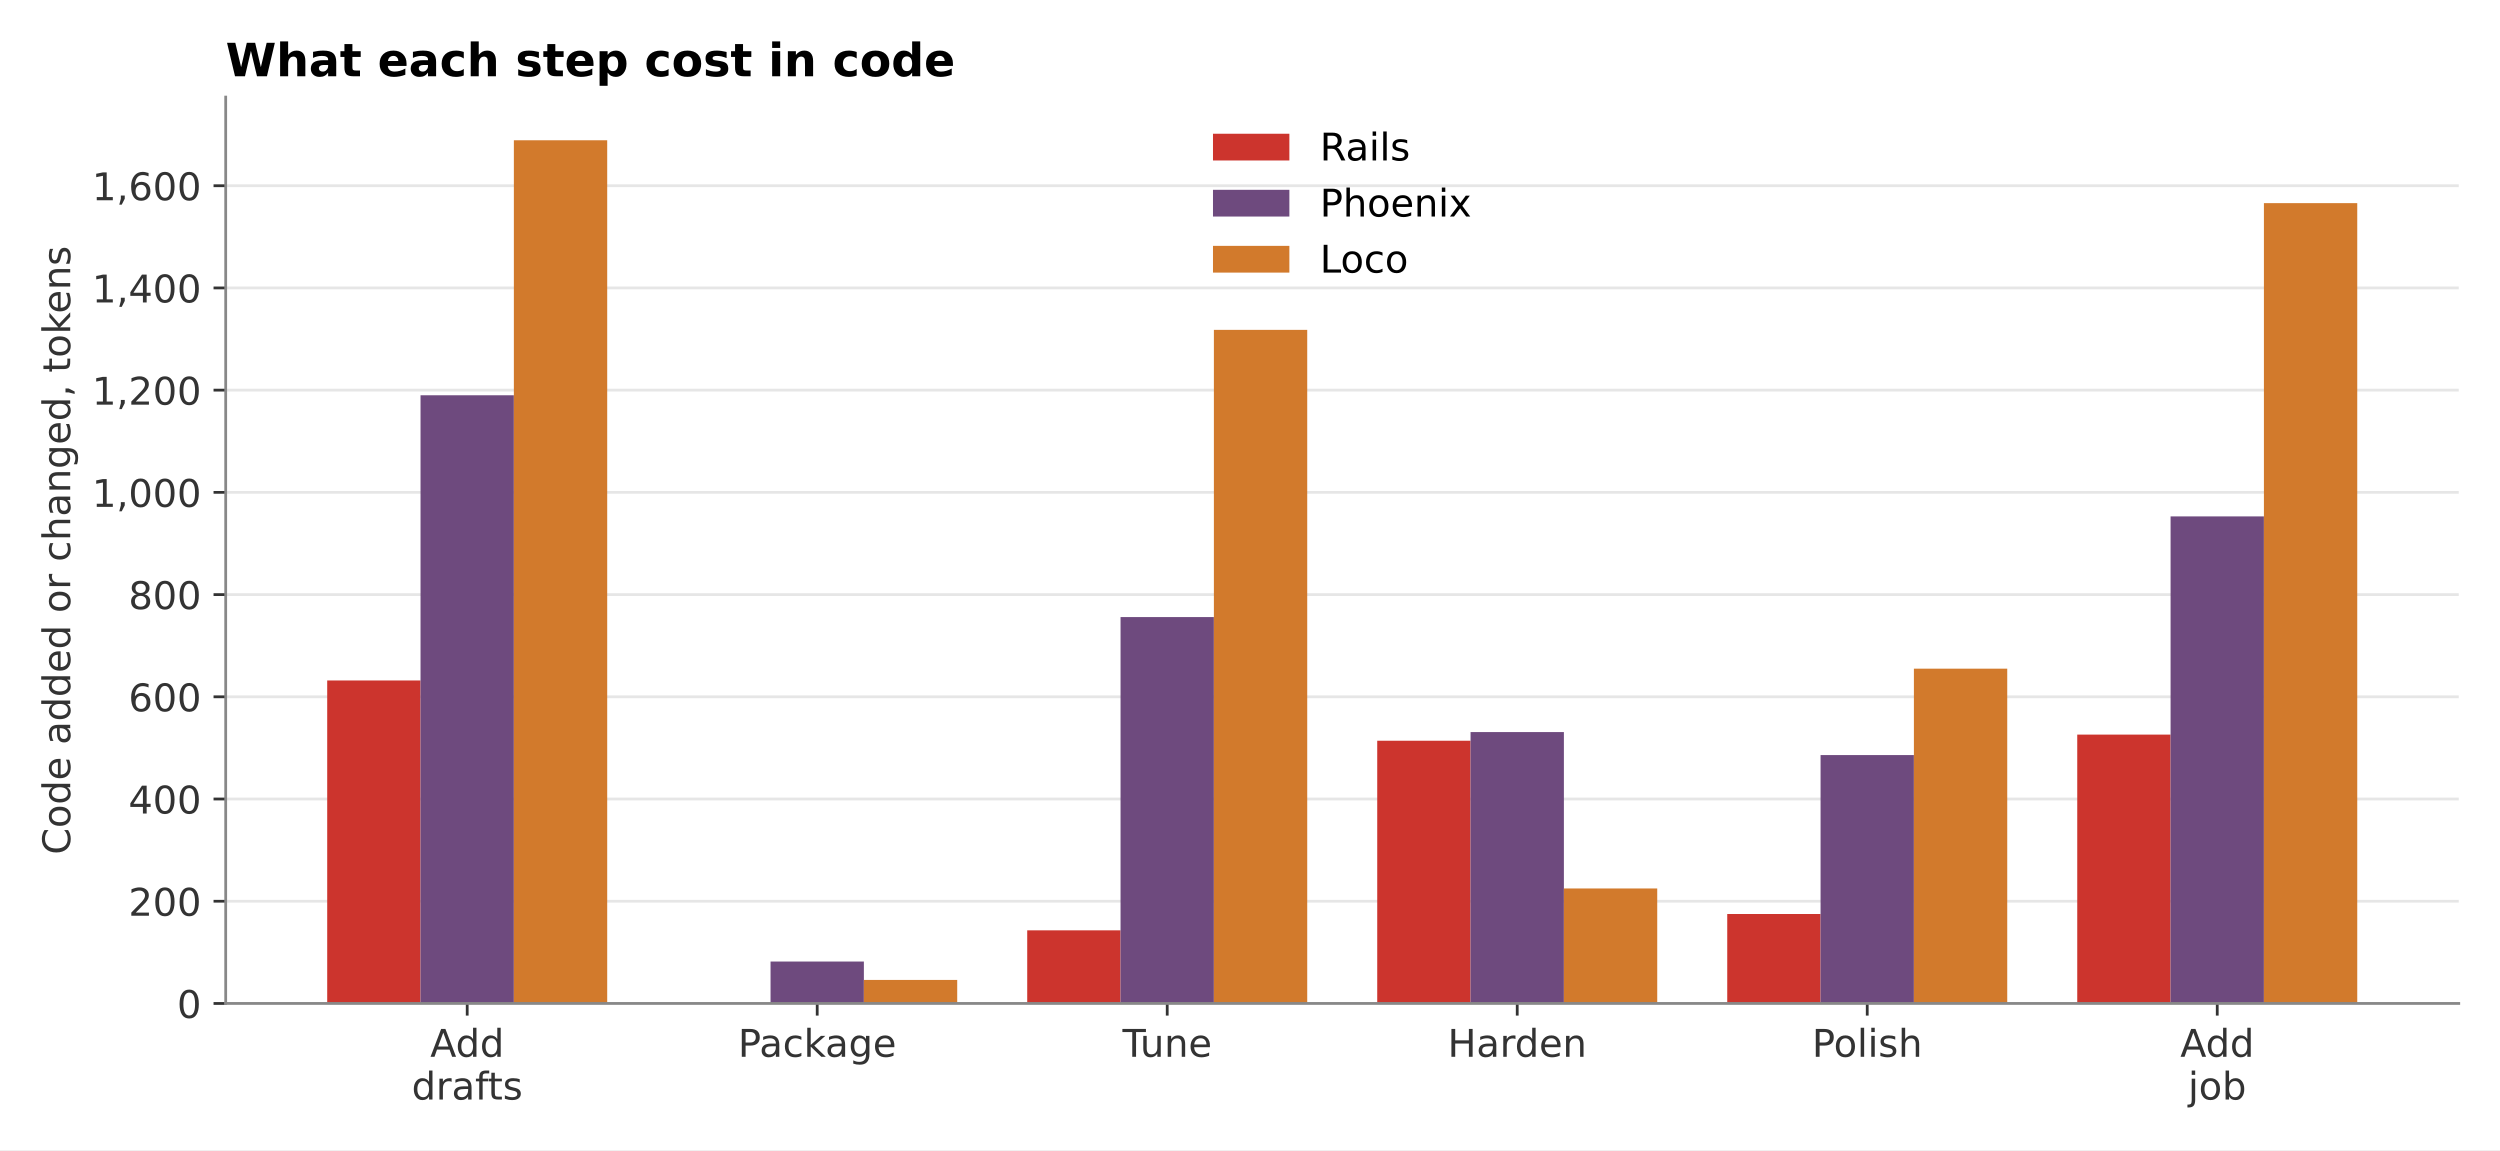
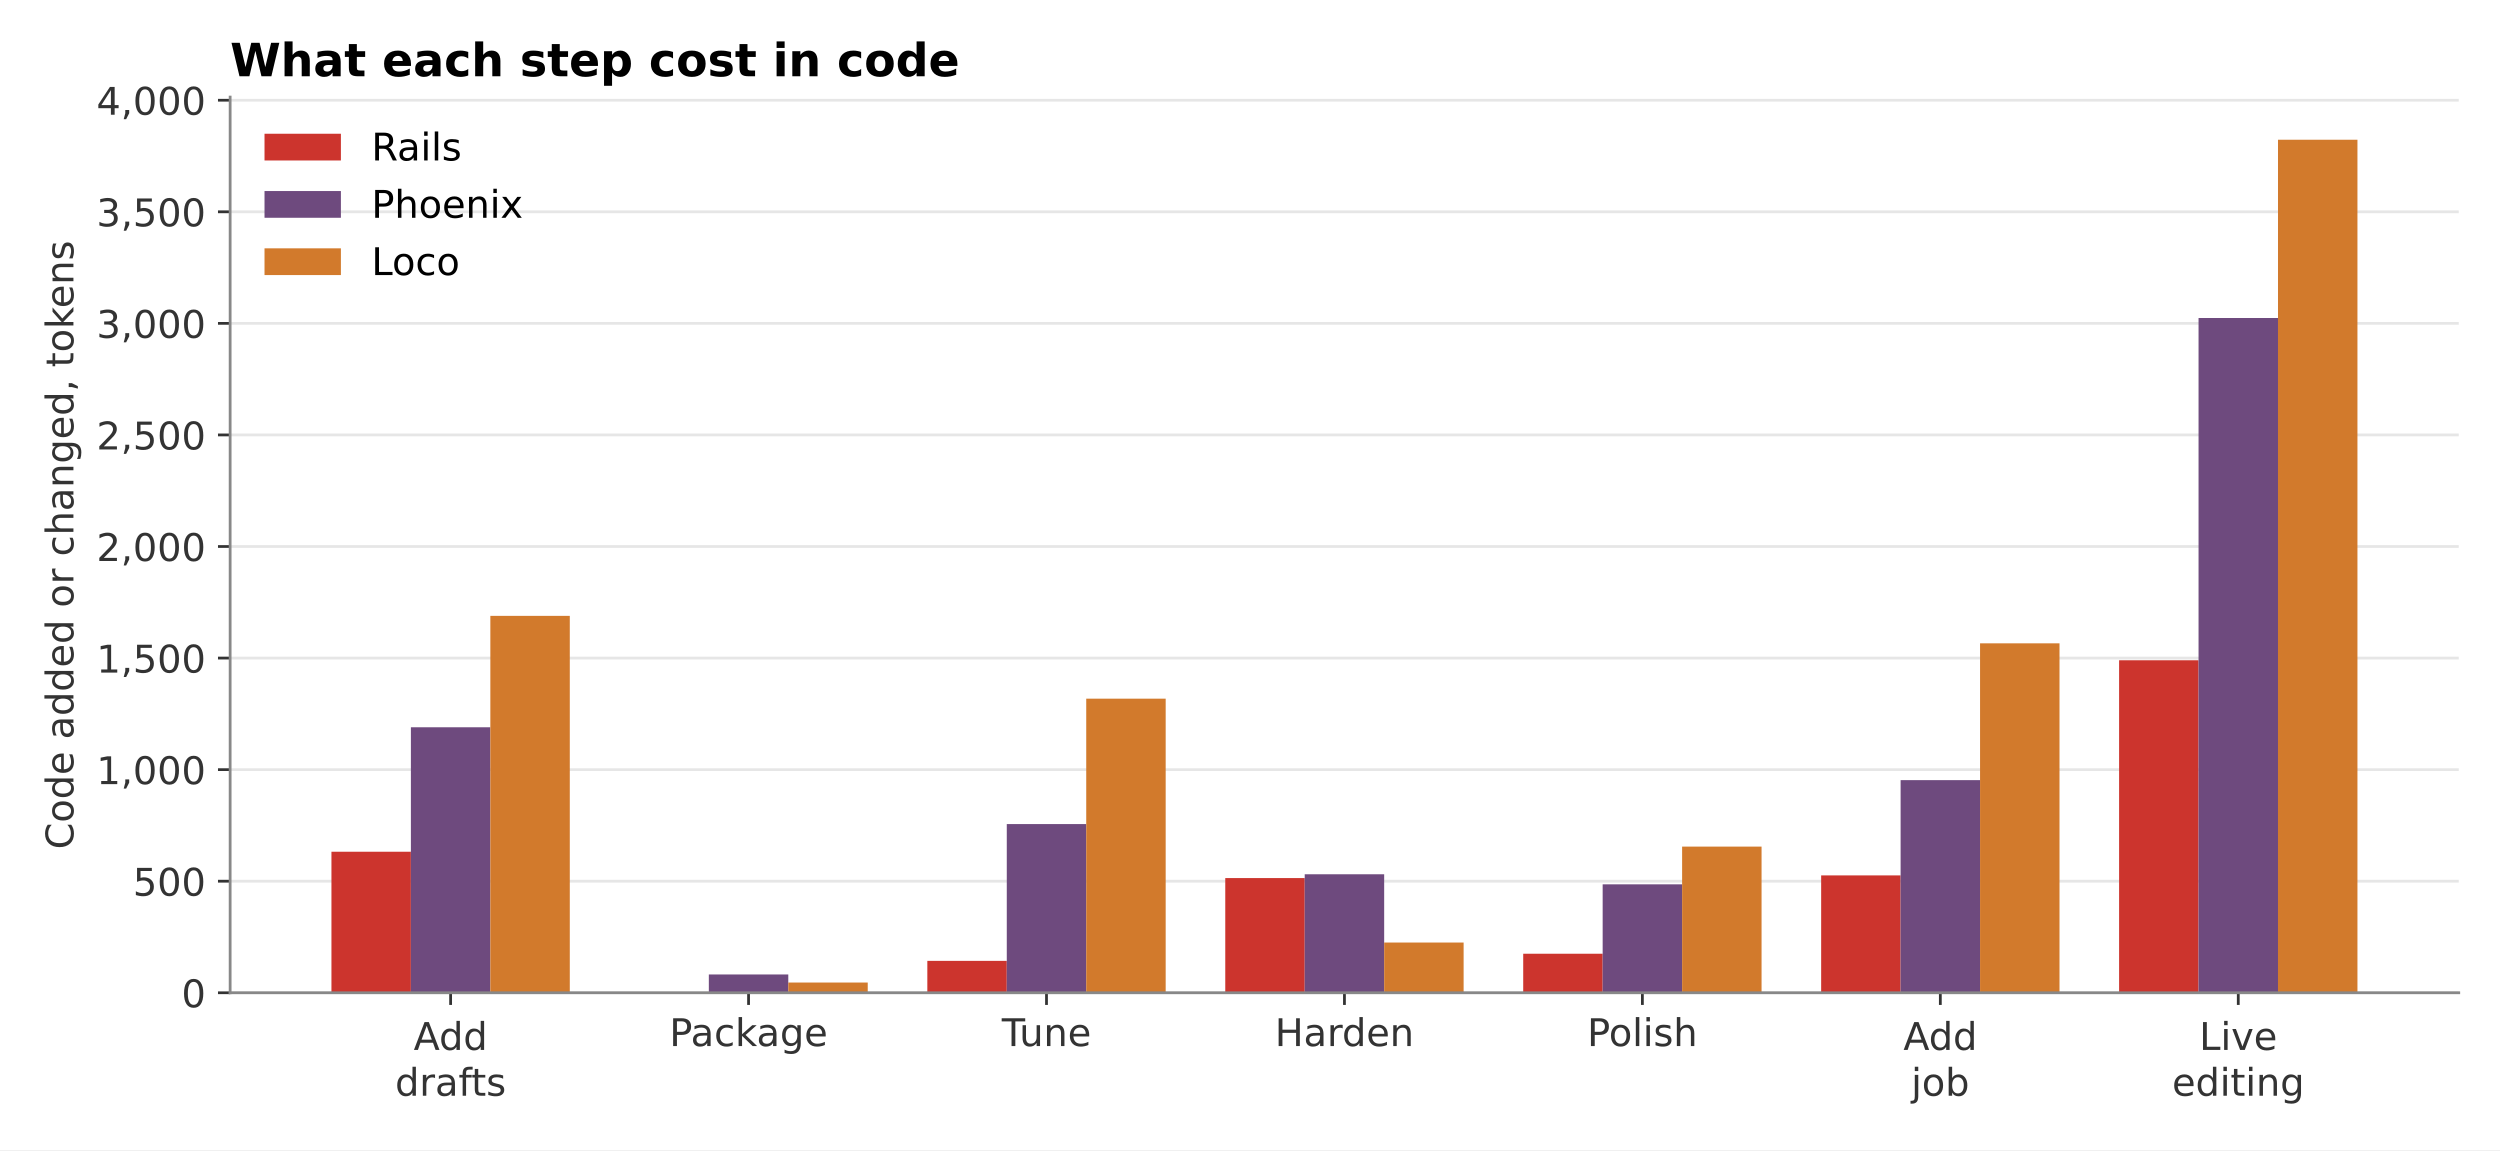
<svg xmlns="http://www.w3.org/2000/svg" xmlns:xlink="http://www.w3.org/1999/xlink" width="720pt" height="331.2pt" viewBox="0 0 720 331.2" version="1.1">
  <defs>
    <style type="text/css">*{stroke-linejoin: round; stroke-linecap: butt}</style>
  </defs>
  <g id="figure_1">
    <g id="patch_1">
-       <path d="M 0 331.2  L 720 331.2  L 720 0  L 0 0  z " style="fill: #ffffff" />
+       <path d="M 0 331.2 L 720 331.2 L 720 0 L 0 0 z " style="fill: #ffffff" />
    </g>
    <g id="axes_1">
      <g id="patch_2">
-         <path d="M 65 288.992  L 708.12 288.992  L 708.12 27.96  L 65 27.96  z " style="fill: #ffffff" />
+         <path d="M 66.28 285.916 L 708.12 285.916 L 708.12 27.96 L 66.28 27.96 z " style="fill: #ffffff" />
      </g>
      <g id="matplotlib.axis_1">
        <g id="xtick_1">
          <g id="line2d_1">
            <defs>
-               <path id="m8cc71c1994" d="M 0 0  L 0 3.5  " style="stroke: #333333; stroke-width: 0.8" />
+               <path id="ma046785db5" d="M 0 0 L 0 3.5 " style="stroke: #333333; stroke-width: 0.8" />
            </defs>
            <g>
-               <use xlink:href="#m8cc71c1994" x="134.554" y="288.992" style="fill: #333333; stroke: #333333; stroke-width: 0.8" />
+               <use xlink:href="#ma046785db5" x="129.778" y="285.916" style="fill: #333333; stroke: #333333; stroke-width: 0.8" />
            </g>
          </g>
          <g id="text_1">
-             <text style="fill: #333333; font: 11px 'DejaVu Sans', 'Bitstream Vera Sans', 'Computer Modern Sans Serif', 'Lucida Grande', 'Verdana', 'Geneva', 'Lucid', 'Arial', 'Helvetica', 'Avant Garde', sans-serif" transform="translate(123.9044 304.3503)">Add</text>
-             <text style="fill: #333333; font: 11px 'DejaVu Sans', 'Bitstream Vera Sans', 'Computer Modern Sans Serif', 'Lucida Grande', 'Verdana', 'Geneva', 'Lucid', 'Arial', 'Helvetica', 'Avant Garde', sans-serif" transform="translate(118.5694 316.6679)">drafts</text>
+             <text style="font-size: 11px; font-family: 'DejaVu Sans', 'Bitstream Vera Sans', 'Computer Modern Sans Serif', 'Lucida Grande', 'Verdana', 'Geneva', 'Lucid', 'Arial', 'Helvetica', 'Avant Garde', sans-serif; fill: #333333" transform="translate(119.1282 302.3751)">Add</text>
+             <text style="font-size: 11px; font-family: 'DejaVu Sans', 'Bitstream Vera Sans', 'Computer Modern Sans Serif', 'Lucida Grande', 'Verdana', 'Geneva', 'Lucid', 'Arial', 'Helvetica', 'Avant Garde', sans-serif; fill: #333333" transform="translate(113.7932 315.5781)">drafts</text>
          </g>
        </g>
        <g id="xtick_2">
          <g id="line2d_2">
            <g>
-               <use xlink:href="#m8cc71c1994" x="235.356" y="288.992" style="fill: #333333; stroke: #333333; stroke-width: 0.8" />
+               <use xlink:href="#ma046785db5" x="215.585" y="285.916" style="fill: #333333; stroke: #333333; stroke-width: 0.8" />
            </g>
          </g>
          <g id="text_2">
-             <text style="fill: #333333; font: 11px 'DejaVu Sans', 'Bitstream Vera Sans', 'Computer Modern Sans Serif', 'Lucida Grande', 'Verdana', 'Geneva', 'Lucid', 'Arial', 'Helvetica', 'Avant Garde', sans-serif; text-anchor: middle" x="235.356" y="304.35" transform="rotate(-0 235.3562 304.3503)">Package</text>
+             <text style="font-size: 11px; font-family: 'DejaVu Sans', 'Bitstream Vera Sans', 'Computer Modern Sans Serif', 'Lucida Grande', 'Verdana', 'Geneva', 'Lucid', 'Arial', 'Helvetica', 'Avant Garde', sans-serif; text-anchor: middle; fill: #333333" x="215.585" y="301.274" transform="rotate(-0 215.585 301.274)">Package</text>
          </g>
        </g>
        <g id="xtick_3">
          <g id="line2d_3">
            <g>
-               <use xlink:href="#m8cc71c1994" x="336.159" y="288.992" style="fill: #333333; stroke: #333333; stroke-width: 0.8" />
+               <use xlink:href="#ma046785db5" x="301.393" y="285.916" style="fill: #333333; stroke: #333333; stroke-width: 0.8" />
            </g>
          </g>
          <g id="text_3">
-             <text style="fill: #333333; font: 11px 'DejaVu Sans', 'Bitstream Vera Sans', 'Computer Modern Sans Serif', 'Lucida Grande', 'Verdana', 'Geneva', 'Lucid', 'Arial', 'Helvetica', 'Avant Garde', sans-serif; text-anchor: middle" x="336.159" y="304.35" transform="rotate(-0 336.1587 304.3503)">Tune</text>
+             <text style="font-size: 11px; font-family: 'DejaVu Sans', 'Bitstream Vera Sans', 'Computer Modern Sans Serif', 'Lucida Grande', 'Verdana', 'Geneva', 'Lucid', 'Arial', 'Helvetica', 'Avant Garde', sans-serif; text-anchor: middle; fill: #333333" x="301.393" y="301.273" transform="rotate(-0 301.3925 301.2731)">Tune</text>
          </g>
        </g>
        <g id="xtick_4">
          <g id="line2d_4">
            <g>
-               <use xlink:href="#m8cc71c1994" x="436.961" y="288.992" style="fill: #333333; stroke: #333333; stroke-width: 0.8" />
+               <use xlink:href="#ma046785db5" x="387.2" y="285.916" style="fill: #333333; stroke: #333333; stroke-width: 0.8" />
            </g>
          </g>
          <g id="text_4">
-             <text style="fill: #333333; font: 11px 'DejaVu Sans', 'Bitstream Vera Sans', 'Computer Modern Sans Serif', 'Lucida Grande', 'Verdana', 'Geneva', 'Lucid', 'Arial', 'Helvetica', 'Avant Garde', sans-serif; text-anchor: middle" x="436.961" y="304.35" transform="rotate(-0 436.9613 304.3503)">Harden</text>
+             <text style="font-size: 11px; font-family: 'DejaVu Sans', 'Bitstream Vera Sans', 'Computer Modern Sans Serif', 'Lucida Grande', 'Verdana', 'Geneva', 'Lucid', 'Arial', 'Helvetica', 'Avant Garde', sans-serif; text-anchor: middle; fill: #333333" x="387.2" y="301.274" transform="rotate(-0 387.2 301.274)">Harden</text>
          </g>
        </g>
        <g id="xtick_5">
          <g id="line2d_5">
            <g>
-               <use xlink:href="#m8cc71c1994" x="537.764" y="288.992" style="fill: #333333; stroke: #333333; stroke-width: 0.8" />
+               <use xlink:href="#ma046785db5" x="473.007" y="285.916" style="fill: #333333; stroke: #333333; stroke-width: 0.8" />
            </g>
          </g>
          <g id="text_5">
-             <text style="fill: #333333; font: 11px 'DejaVu Sans', 'Bitstream Vera Sans', 'Computer Modern Sans Serif', 'Lucida Grande', 'Verdana', 'Geneva', 'Lucid', 'Arial', 'Helvetica', 'Avant Garde', sans-serif; text-anchor: middle" x="537.764" y="304.35" transform="rotate(-0 537.7638 304.3503)">Polish</text>
+             <text style="font-size: 11px; font-family: 'DejaVu Sans', 'Bitstream Vera Sans', 'Computer Modern Sans Serif', 'Lucida Grande', 'Verdana', 'Geneva', 'Lucid', 'Arial', 'Helvetica', 'Avant Garde', sans-serif; text-anchor: middle; fill: #333333" x="473.007" y="301.274" transform="rotate(-0 473.0075 301.274)">Polish</text>
          </g>
        </g>
        <g id="xtick_6">
          <g id="line2d_6">
            <g>
-               <use xlink:href="#m8cc71c1994" x="638.566" y="288.992" style="fill: #333333; stroke: #333333; stroke-width: 0.8" />
+               <use xlink:href="#ma046785db5" x="558.815" y="285.916" style="fill: #333333; stroke: #333333; stroke-width: 0.8" />
            </g>
          </g>
          <g id="text_6">
-             <text style="fill: #333333; font: 11px 'DejaVu Sans', 'Bitstream Vera Sans', 'Computer Modern Sans Serif', 'Lucida Grande', 'Verdana', 'Geneva', 'Lucid', 'Arial', 'Helvetica', 'Avant Garde', sans-serif" transform="translate(627.9169 304.3503)">Add</text>
-             <text style="fill: #333333; font: 11px 'DejaVu Sans', 'Bitstream Vera Sans', 'Computer Modern Sans Serif', 'Lucida Grande', 'Verdana', 'Geneva', 'Lucid', 'Arial', 'Helvetica', 'Avant Garde', sans-serif" transform="translate(630.1813 316.6679)">job</text>
+             <text style="font-size: 11px; font-family: 'DejaVu Sans', 'Bitstream Vera Sans', 'Computer Modern Sans Serif', 'Lucida Grande', 'Verdana', 'Geneva', 'Lucid', 'Arial', 'Helvetica', 'Avant Garde', sans-serif; fill: #333333" transform="translate(548.1656 302.3751)">Add</text>
+             <text style="font-size: 11px; font-family: 'DejaVu Sans', 'Bitstream Vera Sans', 'Computer Modern Sans Serif', 'Lucida Grande', 'Verdana', 'Geneva', 'Lucid', 'Arial', 'Helvetica', 'Avant Garde', sans-serif; fill: #333333" transform="translate(550.4301 315.5781)">job</text>
+           </g>
+         </g>
+         <g id="xtick_7">
+           <g id="line2d_7">
+             <g>
+               <use xlink:href="#ma046785db5" x="644.622" y="285.916" style="fill: #333333; stroke: #333333; stroke-width: 0.8" />
+             </g>
+           </g>
+           <g id="text_7">
+             <text style="font-size: 11px; font-family: 'DejaVu Sans', 'Bitstream Vera Sans', 'Computer Modern Sans Serif', 'Lucida Grande', 'Verdana', 'Geneva', 'Lucid', 'Arial', 'Helvetica', 'Avant Garde', sans-serif; fill: #333333" transform="translate(633.3904 302.3751)">Live</text>
+             <text style="font-size: 11px; font-family: 'DejaVu Sans', 'Bitstream Vera Sans', 'Computer Modern Sans Serif', 'Lucida Grande', 'Verdana', 'Geneva', 'Lucid', 'Arial', 'Helvetica', 'Avant Garde', sans-serif; fill: #333333" transform="translate(625.5572 315.5781)">editing</text>
          </g>
        </g>
      </g>
      <g id="matplotlib.axis_2">
        <g id="ytick_1">
-           <g id="line2d_7">
-             <path d="M 65 288.992  L 708.12 288.992  " clip-path="url(#pc953ee6c67)" style="fill: none; stroke: #e6e6e6; stroke-width: 0.8; stroke-linecap: square" />
-           </g>
          <g id="line2d_8">
+             <path d="M 66.28 285.916 L 708.12 285.916 " clip-path="url(#pdd72dc19b9)" style="fill: none; stroke: #e6e6e6; stroke-width: 0.8; stroke-linecap: square" />
+           </g>
+           <g id="line2d_9">
            <defs>
-               <path id="m9f39d04524" d="M 0 0  L -3.5 0  " style="stroke: #333333; stroke-width: 0.8" />
+               <path id="mb6bbc221ef" d="M 0 0 L -3.5 0 " style="stroke: #333333; stroke-width: 0.8" />
            </defs>
            <g>
-               <use xlink:href="#m9f39d04524" x="65" y="288.992" style="fill: #333333; stroke: #333333; stroke-width: 0.8" />
-             </g>
-           </g>
-           <g id="text_7">
-             <text style="fill: #333333; font: 11px 'DejaVu Sans', 'Bitstream Vera Sans', 'Computer Modern Sans Serif', 'Lucida Grande', 'Verdana', 'Geneva', 'Lucid', 'Arial', 'Helvetica', 'Avant Garde', sans-serif; text-anchor: end" x="58" y="293.171" transform="rotate(-0 58 293.1711)">0</text>
+               <use xlink:href="#mb6bbc221ef" x="66.28" y="285.916" style="fill: #333333; stroke: #333333; stroke-width: 0.8" />
+             </g>
+           </g>
+           <g id="text_8">
+             <text style="font-size: 11px; font-family: 'DejaVu Sans', 'Bitstream Vera Sans', 'Computer Modern Sans Serif', 'Lucida Grande', 'Verdana', 'Geneva', 'Lucid', 'Arial', 'Helvetica', 'Avant Garde', sans-serif; text-anchor: end; fill: #333333" x="59.28" y="290.094" transform="rotate(-0 59.28 290.0944)">0</text>
          </g>
        </g>
        <g id="ytick_2">
-           <g id="line2d_9">
-             <path d="M 65 259.554  L 708.12 259.554  " clip-path="url(#pc953ee6c67)" style="fill: none; stroke: #e6e6e6; stroke-width: 0.8; stroke-linecap: square" />
-           </g>
          <g id="line2d_10">
-             <g>
-               <use xlink:href="#m9f39d04524" x="65" y="259.554" style="fill: #333333; stroke: #333333; stroke-width: 0.8" />
-             </g>
-           </g>
-           <g id="text_8">
-             <text style="fill: #333333; font: 11px 'DejaVu Sans', 'Bitstream Vera Sans', 'Computer Modern Sans Serif', 'Lucida Grande', 'Verdana', 'Geneva', 'Lucid', 'Arial', 'Helvetica', 'Avant Garde', sans-serif; text-anchor: end" x="58" y="263.733" transform="rotate(-0 58 263.7334)">200</text>
+             <path d="M 66.28 253.785 L 708.12 253.785 " clip-path="url(#pdd72dc19b9)" style="fill: none; stroke: #e6e6e6; stroke-width: 0.8; stroke-linecap: square" />
+           </g>
+           <g id="line2d_11">
+             <g>
+               <use xlink:href="#mb6bbc221ef" x="66.28" y="253.785" style="fill: #333333; stroke: #333333; stroke-width: 0.8" />
+             </g>
+           </g>
+           <g id="text_9">
+             <text style="font-size: 11px; font-family: 'DejaVu Sans', 'Bitstream Vera Sans', 'Computer Modern Sans Serif', 'Lucida Grande', 'Verdana', 'Geneva', 'Lucid', 'Arial', 'Helvetica', 'Avant Garde', sans-serif; text-anchor: end; fill: #333333" x="59.28" y="257.964" transform="rotate(-0 59.28 257.9636)">500</text>
          </g>
        </g>
        <g id="ytick_3">
-           <g id="line2d_11">
-             <path d="M 65 230.116  L 708.12 230.116  " clip-path="url(#pc953ee6c67)" style="fill: none; stroke: #e6e6e6; stroke-width: 0.8; stroke-linecap: square" />
-           </g>
          <g id="line2d_12">
-             <g>
-               <use xlink:href="#m9f39d04524" x="65" y="230.116" style="fill: #333333; stroke: #333333; stroke-width: 0.8" />
-             </g>
-           </g>
-           <g id="text_9">
-             <text style="fill: #333333; font: 11px 'DejaVu Sans', 'Bitstream Vera Sans', 'Computer Modern Sans Serif', 'Lucida Grande', 'Verdana', 'Geneva', 'Lucid', 'Arial', 'Helvetica', 'Avant Garde', sans-serif; text-anchor: end" x="58" y="234.296" transform="rotate(-0 58 234.2956)">400</text>
+             <path d="M 66.28 221.654 L 708.12 221.654 " clip-path="url(#pdd72dc19b9)" style="fill: none; stroke: #e6e6e6; stroke-width: 0.8; stroke-linecap: square" />
+           </g>
+           <g id="line2d_13">
+             <g>
+               <use xlink:href="#mb6bbc221ef" x="66.28" y="221.654" style="fill: #333333; stroke: #333333; stroke-width: 0.8" />
+             </g>
+           </g>
+           <g id="text_10">
+             <text style="font-size: 11px; font-family: 'DejaVu Sans', 'Bitstream Vera Sans', 'Computer Modern Sans Serif', 'Lucida Grande', 'Verdana', 'Geneva', 'Lucid', 'Arial', 'Helvetica', 'Avant Garde', sans-serif; text-anchor: end; fill: #333333" x="59.28" y="225.833" transform="rotate(-0 59.28 225.8328)">1,000</text>
          </g>
        </g>
        <g id="ytick_4">
-           <g id="line2d_13">
-             <path d="M 65 200.679  L 708.12 200.679  " clip-path="url(#pc953ee6c67)" style="fill: none; stroke: #e6e6e6; stroke-width: 0.8; stroke-linecap: square" />
-           </g>
          <g id="line2d_14">
-             <g>
-               <use xlink:href="#m9f39d04524" x="65" y="200.679" style="fill: #333333; stroke: #333333; stroke-width: 0.8" />
-             </g>
-           </g>
-           <g id="text_10">
-             <text style="fill: #333333; font: 11px 'DejaVu Sans', 'Bitstream Vera Sans', 'Computer Modern Sans Serif', 'Lucida Grande', 'Verdana', 'Geneva', 'Lucid', 'Arial', 'Helvetica', 'Avant Garde', sans-serif; text-anchor: end" x="58" y="204.858" transform="rotate(-0 58 204.8579)">600</text>
+             <path d="M 66.28 189.523 L 708.12 189.523 " clip-path="url(#pdd72dc19b9)" style="fill: none; stroke: #e6e6e6; stroke-width: 0.8; stroke-linecap: square" />
+           </g>
+           <g id="line2d_15">
+             <g>
+               <use xlink:href="#mb6bbc221ef" x="66.28" y="189.523" style="fill: #333333; stroke: #333333; stroke-width: 0.8" />
+             </g>
+           </g>
+           <g id="text_11">
+             <text style="font-size: 11px; font-family: 'DejaVu Sans', 'Bitstream Vera Sans', 'Computer Modern Sans Serif', 'Lucida Grande', 'Verdana', 'Geneva', 'Lucid', 'Arial', 'Helvetica', 'Avant Garde', sans-serif; text-anchor: end; fill: #333333" x="59.28" y="193.702" transform="rotate(-0 59.28 193.702)">1,500</text>
          </g>
        </g>
        <g id="ytick_5">
-           <g id="line2d_15">
-             <path d="M 65 171.241  L 708.12 171.241  " clip-path="url(#pc953ee6c67)" style="fill: none; stroke: #e6e6e6; stroke-width: 0.8; stroke-linecap: square" />
-           </g>
          <g id="line2d_16">
-             <g>
-               <use xlink:href="#m9f39d04524" x="65" y="171.241" style="fill: #333333; stroke: #333333; stroke-width: 0.8" />
-             </g>
-           </g>
-           <g id="text_11">
-             <text style="fill: #333333; font: 11px 'DejaVu Sans', 'Bitstream Vera Sans', 'Computer Modern Sans Serif', 'Lucida Grande', 'Verdana', 'Geneva', 'Lucid', 'Arial', 'Helvetica', 'Avant Garde', sans-serif; text-anchor: end" x="58" y="175.42" transform="rotate(-0 58 175.4201)">800</text>
+             <path d="M 66.28 157.393 L 708.12 157.393 " clip-path="url(#pdd72dc19b9)" style="fill: none; stroke: #e6e6e6; stroke-width: 0.8; stroke-linecap: square" />
+           </g>
+           <g id="line2d_17">
+             <g>
+               <use xlink:href="#mb6bbc221ef" x="66.28" y="157.393" style="fill: #333333; stroke: #333333; stroke-width: 0.8" />
+             </g>
+           </g>
+           <g id="text_12">
+             <text style="font-size: 11px; font-family: 'DejaVu Sans', 'Bitstream Vera Sans', 'Computer Modern Sans Serif', 'Lucida Grande', 'Verdana', 'Geneva', 'Lucid', 'Arial', 'Helvetica', 'Avant Garde', sans-serif; text-anchor: end; fill: #333333" x="59.28" y="161.571" transform="rotate(-0 59.28 161.5712)">2,000</text>
          </g>
        </g>
        <g id="ytick_6">
-           <g id="line2d_17">
-             <path d="M 65 141.803  L 708.12 141.803  " clip-path="url(#pc953ee6c67)" style="fill: none; stroke: #e6e6e6; stroke-width: 0.8; stroke-linecap: square" />
-           </g>
          <g id="line2d_18">
-             <g>
-               <use xlink:href="#m9f39d04524" x="65" y="141.803" style="fill: #333333; stroke: #333333; stroke-width: 0.8" />
-             </g>
-           </g>
-           <g id="text_12">
-             <text style="fill: #333333; font: 11px 'DejaVu Sans', 'Bitstream Vera Sans', 'Computer Modern Sans Serif', 'Lucida Grande', 'Verdana', 'Geneva', 'Lucid', 'Arial', 'Helvetica', 'Avant Garde', sans-serif; text-anchor: end" x="58" y="145.982" transform="rotate(-0 58 145.9823)">1,000</text>
+             <path d="M 66.28 125.262 L 708.12 125.262 " clip-path="url(#pdd72dc19b9)" style="fill: none; stroke: #e6e6e6; stroke-width: 0.8; stroke-linecap: square" />
+           </g>
+           <g id="line2d_19">
+             <g>
+               <use xlink:href="#mb6bbc221ef" x="66.28" y="125.262" style="fill: #333333; stroke: #333333; stroke-width: 0.8" />
+             </g>
+           </g>
+           <g id="text_13">
+             <text style="font-size: 11px; font-family: 'DejaVu Sans', 'Bitstream Vera Sans', 'Computer Modern Sans Serif', 'Lucida Grande', 'Verdana', 'Geneva', 'Lucid', 'Arial', 'Helvetica', 'Avant Garde', sans-serif; text-anchor: end; fill: #333333" x="59.28" y="129.44" transform="rotate(-0 59.28 129.4404)">2,500</text>
          </g>
        </g>
        <g id="ytick_7">
-           <g id="line2d_19">
-             <path d="M 65 112.365  L 708.12 112.365  " clip-path="url(#pc953ee6c67)" style="fill: none; stroke: #e6e6e6; stroke-width: 0.8; stroke-linecap: square" />
-           </g>
          <g id="line2d_20">
-             <g>
-               <use xlink:href="#m9f39d04524" x="65" y="112.365" style="fill: #333333; stroke: #333333; stroke-width: 0.8" />
-             </g>
-           </g>
-           <g id="text_13">
-             <text style="fill: #333333; font: 11px 'DejaVu Sans', 'Bitstream Vera Sans', 'Computer Modern Sans Serif', 'Lucida Grande', 'Verdana', 'Geneva', 'Lucid', 'Arial', 'Helvetica', 'Avant Garde', sans-serif; text-anchor: end" x="58" y="116.545" transform="rotate(-0 58 116.5446)">1,200</text>
+             <path d="M 66.28 93.131 L 708.12 93.131 " clip-path="url(#pdd72dc19b9)" style="fill: none; stroke: #e6e6e6; stroke-width: 0.8; stroke-linecap: square" />
+           </g>
+           <g id="line2d_21">
+             <g>
+               <use xlink:href="#mb6bbc221ef" x="66.28" y="93.131" style="fill: #333333; stroke: #333333; stroke-width: 0.8" />
+             </g>
+           </g>
+           <g id="text_14">
+             <text style="font-size: 11px; font-family: 'DejaVu Sans', 'Bitstream Vera Sans', 'Computer Modern Sans Serif', 'Lucida Grande', 'Verdana', 'Geneva', 'Lucid', 'Arial', 'Helvetica', 'Avant Garde', sans-serif; text-anchor: end; fill: #333333" x="59.28" y="97.31" transform="rotate(-0 59.28 97.30961)">3,000</text>
          </g>
        </g>
        <g id="ytick_8">
-           <g id="line2d_21">
-             <path d="M 65 82.928  L 708.12 82.928  " clip-path="url(#pc953ee6c67)" style="fill: none; stroke: #e6e6e6; stroke-width: 0.8; stroke-linecap: square" />
-           </g>
          <g id="line2d_22">
-             <g>
-               <use xlink:href="#m9f39d04524" x="65" y="82.928" style="fill: #333333; stroke: #333333; stroke-width: 0.8" />
-             </g>
-           </g>
-           <g id="text_14">
-             <text style="fill: #333333; font: 11px 'DejaVu Sans', 'Bitstream Vera Sans', 'Computer Modern Sans Serif', 'Lucida Grande', 'Verdana', 'Geneva', 'Lucid', 'Arial', 'Helvetica', 'Avant Garde', sans-serif; text-anchor: end" x="58" y="87.107" transform="rotate(-0 58 87.1068)">1,400</text>
+             <path d="M 66.28 61 L 708.12 61 " clip-path="url(#pdd72dc19b9)" style="fill: none; stroke: #e6e6e6; stroke-width: 0.8; stroke-linecap: square" />
+           </g>
+           <g id="line2d_23">
+             <g>
+               <use xlink:href="#mb6bbc221ef" x="66.28" y="61" style="fill: #333333; stroke: #333333; stroke-width: 0.8" />
+             </g>
+           </g>
+           <g id="text_15">
+             <text style="font-size: 11px; font-family: 'DejaVu Sans', 'Bitstream Vera Sans', 'Computer Modern Sans Serif', 'Lucida Grande', 'Verdana', 'Geneva', 'Lucid', 'Arial', 'Helvetica', 'Avant Garde', sans-serif; text-anchor: end; fill: #333333" x="59.28" y="65.179" transform="rotate(-0 59.28 65.17881)">3,500</text>
          </g>
        </g>
        <g id="ytick_9">
-           <g id="line2d_23">
-             <path d="M 65 53.49  L 708.12 53.49  " clip-path="url(#pc953ee6c67)" style="fill: none; stroke: #e6e6e6; stroke-width: 0.8; stroke-linecap: square" />
-           </g>
          <g id="line2d_24">
-             <g>
-               <use xlink:href="#m9f39d04524" x="65" y="53.49" style="fill: #333333; stroke: #333333; stroke-width: 0.8" />
-             </g>
-           </g>
-           <g id="text_15">
-             <text style="fill: #333333; font: 11px 'DejaVu Sans', 'Bitstream Vera Sans', 'Computer Modern Sans Serif', 'Lucida Grande', 'Verdana', 'Geneva', 'Lucid', 'Arial', 'Helvetica', 'Avant Garde', sans-serif; text-anchor: end" x="58" y="57.669" transform="rotate(-0 58 57.66904)">1,600</text>
-           </g>
-         </g>
-         <g id="text_16">
-           <text style="fill: #333333; font: 11px 'DejaVu Sans', 'Bitstream Vera Sans', 'Computer Modern Sans Serif', 'Lucida Grande', 'Verdana', 'Geneva', 'Lucid', 'Arial', 'Helvetica', 'Avant Garde', sans-serif; text-anchor: middle" x="20.221" y="158.476" transform="rotate(-90 20.22141 158.476)">Code added or changed, tokens</text>
+             <path d="M 66.28 28.869 L 708.12 28.869 " clip-path="url(#pdd72dc19b9)" style="fill: none; stroke: #e6e6e6; stroke-width: 0.8; stroke-linecap: square" />
+           </g>
+           <g id="line2d_25">
+             <g>
+               <use xlink:href="#mb6bbc221ef" x="66.28" y="28.869" style="fill: #333333; stroke: #333333; stroke-width: 0.8" />
+             </g>
+           </g>
+           <g id="text_16">
+             <text style="font-size: 11px; font-family: 'DejaVu Sans', 'Bitstream Vera Sans', 'Computer Modern Sans Serif', 'Lucida Grande', 'Verdana', 'Geneva', 'Lucid', 'Arial', 'Helvetica', 'Avant Garde', sans-serif; text-anchor: end; fill: #333333" x="59.28" y="33.048" transform="rotate(-0 59.28 33.04801)">4,000</text>
+           </g>
+         </g>
+         <g id="text_17">
+           <text style="font-size: 11px; font-family: 'DejaVu Sans', 'Bitstream Vera Sans', 'Computer Modern Sans Serif', 'Lucida Grande', 'Verdana', 'Geneva', 'Lucid', 'Arial', 'Helvetica', 'Avant Garde', sans-serif; text-anchor: middle; fill: #333333" x="21.146" y="156.938" transform="rotate(-90 21.14648 156.9379)">Code added or changed, tokens</text>
        </g>
      </g>
      <g id="patch_3">
-         <path d="M 94.233 288.992  L 121.113 288.992  L 121.113 195.969  L 94.233 195.969  z " clip-path="url(#pc953ee6c67)" style="fill: #cc342d" />
+         <path d="M 95.455 285.916 L 118.337 285.916 L 118.337 245.302 L 95.455 245.302 z " clip-path="url(#pdd72dc19b9)" style="fill: #cc342d" />
      </g>
      <g id="patch_4">
-         <path d="M 195.035 288.992  L 221.916 288.992  L 221.916 288.992  L 195.035 288.992  z " clip-path="url(#pc953ee6c67)" style="fill: #cc342d" />
+         <path d="M 181.262 285.916 L 204.144 285.916 L 204.144 285.916 L 181.262 285.916 z " clip-path="url(#pdd72dc19b9)" style="fill: #cc342d" />
      </g>
      <g id="patch_5">
-         <path d="M 295.838 288.992  L 322.718 288.992  L 322.718 267.944  L 295.838 267.944  z " clip-path="url(#pc953ee6c67)" style="fill: #cc342d" />
+         <path d="M 267.07 285.916 L 289.952 285.916 L 289.952 276.726 L 267.07 276.726 z " clip-path="url(#pdd72dc19b9)" style="fill: #cc342d" />
      </g>
      <g id="patch_6">
-         <path d="M 396.64 288.992  L 423.521 288.992  L 423.521 213.337  L 396.64 213.337  z " clip-path="url(#pc953ee6c67)" style="fill: #cc342d" />
+         <path d="M 352.877 285.916 L 375.759 285.916 L 375.759 252.885 L 352.877 252.885 z " clip-path="url(#pdd72dc19b9)" style="fill: #cc342d" />
      </g>
      <g id="patch_7">
-         <path d="M 497.443 288.992  L 524.323 288.992  L 524.323 263.234  L 497.443 263.234  z " clip-path="url(#pc953ee6c67)" style="fill: #cc342d" />
+         <path d="M 438.684 285.916 L 461.566 285.916 L 461.566 274.67 L 438.684 274.67 z " clip-path="url(#pdd72dc19b9)" style="fill: #cc342d" />
      </g>
      <g id="patch_8">
-         <path d="M 598.245 288.992  L 625.126 288.992  L 625.126 211.571  L 598.245 211.571  z " clip-path="url(#pc953ee6c67)" style="fill: #cc342d" />
+         <path d="M 524.492 285.916 L 547.374 285.916 L 547.374 252.114 L 524.492 252.114 z " clip-path="url(#pdd72dc19b9)" style="fill: #cc342d" />
      </g>
      <g id="patch_9">
-         <path d="M 121.113 288.992  L 147.994 288.992  L 147.994 113.837  L 121.113 113.837  z " clip-path="url(#pc953ee6c67)" style="fill: #6e4a7e" />
+         <path d="M 610.299 285.916 L 633.181 285.916 L 633.181 190.166 L 610.299 190.166 z " clip-path="url(#pdd72dc19b9)" style="fill: #cc342d" />
      </g>
      <g id="patch_10">
-         <path d="M 221.916 288.992  L 248.797 288.992  L 248.797 276.923  L 221.916 276.923  z " clip-path="url(#pc953ee6c67)" style="fill: #6e4a7e" />
+         <path d="M 118.337 285.916 L 141.219 285.916 L 141.219 209.444 L 118.337 209.444 z " clip-path="url(#pdd72dc19b9)" style="fill: #6e4a7e" />
      </g>
      <g id="patch_11">
-         <path d="M 322.718 288.992  L 349.599 288.992  L 349.599 177.717  L 322.718 177.717  z " clip-path="url(#pc953ee6c67)" style="fill: #6e4a7e" />
+         <path d="M 204.144 285.916 L 227.026 285.916 L 227.026 280.646 L 204.144 280.646 z " clip-path="url(#pdd72dc19b9)" style="fill: #6e4a7e" />
      </g>
      <g id="patch_12">
-         <path d="M 423.521 288.992  L 450.402 288.992  L 450.402 210.835  L 423.521 210.835  z " clip-path="url(#pc953ee6c67)" style="fill: #6e4a7e" />
+         <path d="M 289.952 285.916 L 312.834 285.916 L 312.834 237.334 L 289.952 237.334 z " clip-path="url(#pdd72dc19b9)" style="fill: #6e4a7e" />
      </g>
      <g id="patch_13">
-         <path d="M 524.323 288.992  L 551.204 288.992  L 551.204 217.458  L 524.323 217.458  z " clip-path="url(#pc953ee6c67)" style="fill: #6e4a7e" />
+         <path d="M 375.759 285.916 L 398.641 285.916 L 398.641 251.793 L 375.759 251.793 z " clip-path="url(#pdd72dc19b9)" style="fill: #6e4a7e" />
      </g>
      <g id="patch_14">
-         <path d="M 625.126 288.992  L 652.007 288.992  L 652.007 148.721  L 625.126 148.721  z " clip-path="url(#pc953ee6c67)" style="fill: #6e4a7e" />
+         <path d="M 461.566 285.916 L 484.448 285.916 L 484.448 254.685 L 461.566 254.685 z " clip-path="url(#pdd72dc19b9)" style="fill: #6e4a7e" />
      </g>
      <g id="patch_15">
-         <path d="M 147.994 288.992  L 174.875 288.992  L 174.875 40.39  L 147.994 40.39  z " clip-path="url(#pc953ee6c67)" style="fill: #d27a2c" />
+         <path d="M 547.374 285.916 L 570.256 285.916 L 570.256 224.674 L 547.374 224.674 z " clip-path="url(#pdd72dc19b9)" style="fill: #6e4a7e" />
      </g>
      <g id="patch_16">
-         <path d="M 248.797 288.992  L 275.677 288.992  L 275.677 282.221  L 248.797 282.221  z " clip-path="url(#pc953ee6c67)" style="fill: #d27a2c" />
+         <path d="M 633.181 285.916 L 656.063 285.916 L 656.063 91.589 L 633.181 91.589 z " clip-path="url(#pdd72dc19b9)" style="fill: #6e4a7e" />
      </g>
      <g id="patch_17">
-         <path d="M 349.599 288.992  L 376.48 288.992  L 376.48 94.997  L 349.599 94.997  z " clip-path="url(#pc953ee6c67)" style="fill: #d27a2c" />
+         <path d="M 141.219 285.916 L 164.101 285.916 L 164.101 177.378 L 141.219 177.378 z " clip-path="url(#pdd72dc19b9)" style="fill: #d27a2c" />
      </g>
      <g id="patch_18">
-         <path d="M 450.402 288.992  L 477.282 288.992  L 477.282 255.875  L 450.402 255.875  z " clip-path="url(#pc953ee6c67)" style="fill: #d27a2c" />
+         <path d="M 227.026 285.916 L 249.908 285.916 L 249.908 282.96 L 227.026 282.96 z " clip-path="url(#pdd72dc19b9)" style="fill: #d27a2c" />
      </g>
      <g id="patch_19">
-         <path d="M 551.204 288.992  L 578.085 288.992  L 578.085 192.583  L 551.204 192.583  z " clip-path="url(#pc953ee6c67)" style="fill: #d27a2c" />
+         <path d="M 312.834 285.916 L 335.716 285.916 L 335.716 201.219 L 312.834 201.219 z " clip-path="url(#pdd72dc19b9)" style="fill: #d27a2c" />
      </g>
      <g id="patch_20">
-         <path d="M 652.007 288.992  L 678.887 288.992  L 678.887 58.494  L 652.007 58.494  z " clip-path="url(#pc953ee6c67)" style="fill: #d27a2c" />
+         <path d="M 398.641 285.916 L 421.523 285.916 L 421.523 271.457 L 398.641 271.457 z " clip-path="url(#pdd72dc19b9)" style="fill: #d27a2c" />
      </g>
      <g id="patch_21">
-         <path d="M 65 288.992  L 65 27.96  " style="fill: none; stroke: #888888; stroke-width: 0.8; stroke-linejoin: miter; stroke-linecap: square" />
+         <path d="M 484.448 285.916 L 507.33 285.916 L 507.33 243.824 L 484.448 243.824 z " clip-path="url(#pdd72dc19b9)" style="fill: #d27a2c" />
      </g>
      <g id="patch_22">
-         <path d="M 65 288.992  L 708.12 288.992  " style="fill: none; stroke: #888888; stroke-width: 0.8; stroke-linejoin: miter; stroke-linecap: square" />
-       </g>
-       <g id="text_17">
-         <text style="font: 700 13.2px 'DejaVu Sans', 'Bitstream Vera Sans', 'Computer Modern Sans Serif', 'Lucida Grande', 'Verdana', 'Geneva', 'Lucid', 'Arial', 'Helvetica', 'Avant Garde', sans-serif; text-anchor: start" x="65" y="21.96" transform="rotate(-0 65 21.96)">What each step cost in code</text>
+         <path d="M 570.256 285.916 L 593.138 285.916 L 593.138 185.282 L 570.256 185.282 z " clip-path="url(#pdd72dc19b9)" style="fill: #d27a2c" />
+       </g>
+       <g id="patch_23">
+         <path d="M 656.063 285.916 L 678.945 285.916 L 678.945 40.244 L 656.063 40.244 z " clip-path="url(#pdd72dc19b9)" style="fill: #d27a2c" />
+       </g>
+       <g id="patch_24">
+         <path d="M 66.28 285.916 L 66.28 27.96 " style="fill: none; stroke: #888888; stroke-width: 0.8; stroke-linejoin: miter; stroke-linecap: square" />
+       </g>
+       <g id="patch_25">
+         <path d="M 66.28 285.916 L 708.12 285.916 " style="fill: none; stroke: #888888; stroke-width: 0.8; stroke-linejoin: miter; stroke-linecap: square" />
+       </g>
+       <g id="text_18">
+         <text style="font-weight: 700; font-size: 13.2px; font-family: 'DejaVu Sans', 'Bitstream Vera Sans', 'Computer Modern Sans Serif', 'Lucida Grande', 'Verdana', 'Geneva', 'Lucid', 'Arial', 'Helvetica', 'Avant Garde', sans-serif; text-anchor: start" x="66.28" y="21.96" transform="rotate(-0 66.28 21.96)">What each step cost in code</text>
      </g>
      <g id="legend_1">
-         <g id="patch_23">
-           <path d="M 349.34 46.218  L 371.34 46.218  L 371.34 38.518  L 349.34 38.518  z " style="fill: #cc342d" />
-         </g>
-         <g id="text_18">
-           <text style="font: 11px 'DejaVu Sans', 'Bitstream Vera Sans', 'Computer Modern Sans Serif', 'Lucida Grande', 'Verdana', 'Geneva', 'Lucid', 'Arial', 'Helvetica', 'Avant Garde', sans-serif; text-anchor: start" x="380.14" y="46.218" transform="rotate(-0 380.1396 46.21828)">Rails</text>
-         </g>
-         <g id="patch_24">
-           <path d="M 349.34 62.364  L 371.34 62.364  L 371.34 54.664  L 349.34 54.664  z " style="fill: #6e4a7e" />
+         <g id="patch_26">
+           <path d="M 76.18 46.218 L 98.18 46.218 L 98.18 38.518 L 76.18 38.518 z " style="fill: #cc342d" />
        </g>
        <g id="text_19">
-           <text style="font: 11px 'DejaVu Sans', 'Bitstream Vera Sans', 'Computer Modern Sans Serif', 'Lucida Grande', 'Verdana', 'Geneva', 'Lucid', 'Arial', 'Helvetica', 'Avant Garde', sans-serif; text-anchor: start" x="380.14" y="62.364" transform="rotate(-0 380.1396 62.36422)">Phoenix</text>
-         </g>
-         <g id="patch_25">
-           <path d="M 349.34 78.51  L 371.34 78.51  L 371.34 70.81  L 349.34 70.81  z " style="fill: #d27a2c" />
+           <text style="font-size: 11px; font-family: 'DejaVu Sans', 'Bitstream Vera Sans', 'Computer Modern Sans Serif', 'Lucida Grande', 'Verdana', 'Geneva', 'Lucid', 'Arial', 'Helvetica', 'Avant Garde', sans-serif; text-anchor: start" x="106.98" y="46.218" transform="rotate(-0 106.98 46.21828)">Rails</text>
+         </g>
+         <g id="patch_27">
+           <path d="M 76.18 62.719 L 98.18 62.719 L 98.18 55.019 L 76.18 55.019 z " style="fill: #6e4a7e" />
        </g>
        <g id="text_20">
-           <text style="font: 11px 'DejaVu Sans', 'Bitstream Vera Sans', 'Computer Modern Sans Serif', 'Lucida Grande', 'Verdana', 'Geneva', 'Lucid', 'Arial', 'Helvetica', 'Avant Garde', sans-serif; text-anchor: start" x="380.14" y="78.51" transform="rotate(-0 380.1396 78.51016)">Loco</text>
+           <text style="font-size: 11px; font-family: 'DejaVu Sans', 'Bitstream Vera Sans', 'Computer Modern Sans Serif', 'Lucida Grande', 'Verdana', 'Geneva', 'Lucid', 'Arial', 'Helvetica', 'Avant Garde', sans-serif; text-anchor: start" x="106.98" y="62.719" transform="rotate(-0 106.98 62.71914)">Phoenix</text>
+         </g>
+         <g id="patch_28">
+           <path d="M 76.18 79.22 L 98.18 79.22 L 98.18 71.52 L 76.18 71.52 z " style="fill: #d27a2c" />
+         </g>
+         <g id="text_21">
+           <text style="font-size: 11px; font-family: 'DejaVu Sans', 'Bitstream Vera Sans', 'Computer Modern Sans Serif', 'Lucida Grande', 'Verdana', 'Geneva', 'Lucid', 'Arial', 'Helvetica', 'Avant Garde', sans-serif; text-anchor: start" x="106.98" y="79.22" transform="rotate(-0 106.98 79.22)">Loco</text>
        </g>
      </g>
    </g>
  </g>
  <defs>
-     <clipPath id="pc953ee6c67">
-       <rect x="65" y="27.96" width="643.12" height="261.032" />
+     <clipPath id="pdd72dc19b9">
+       <rect x="66.28" y="27.96" width="641.84" height="257.956" />
    </clipPath>
  </defs>
</svg>
